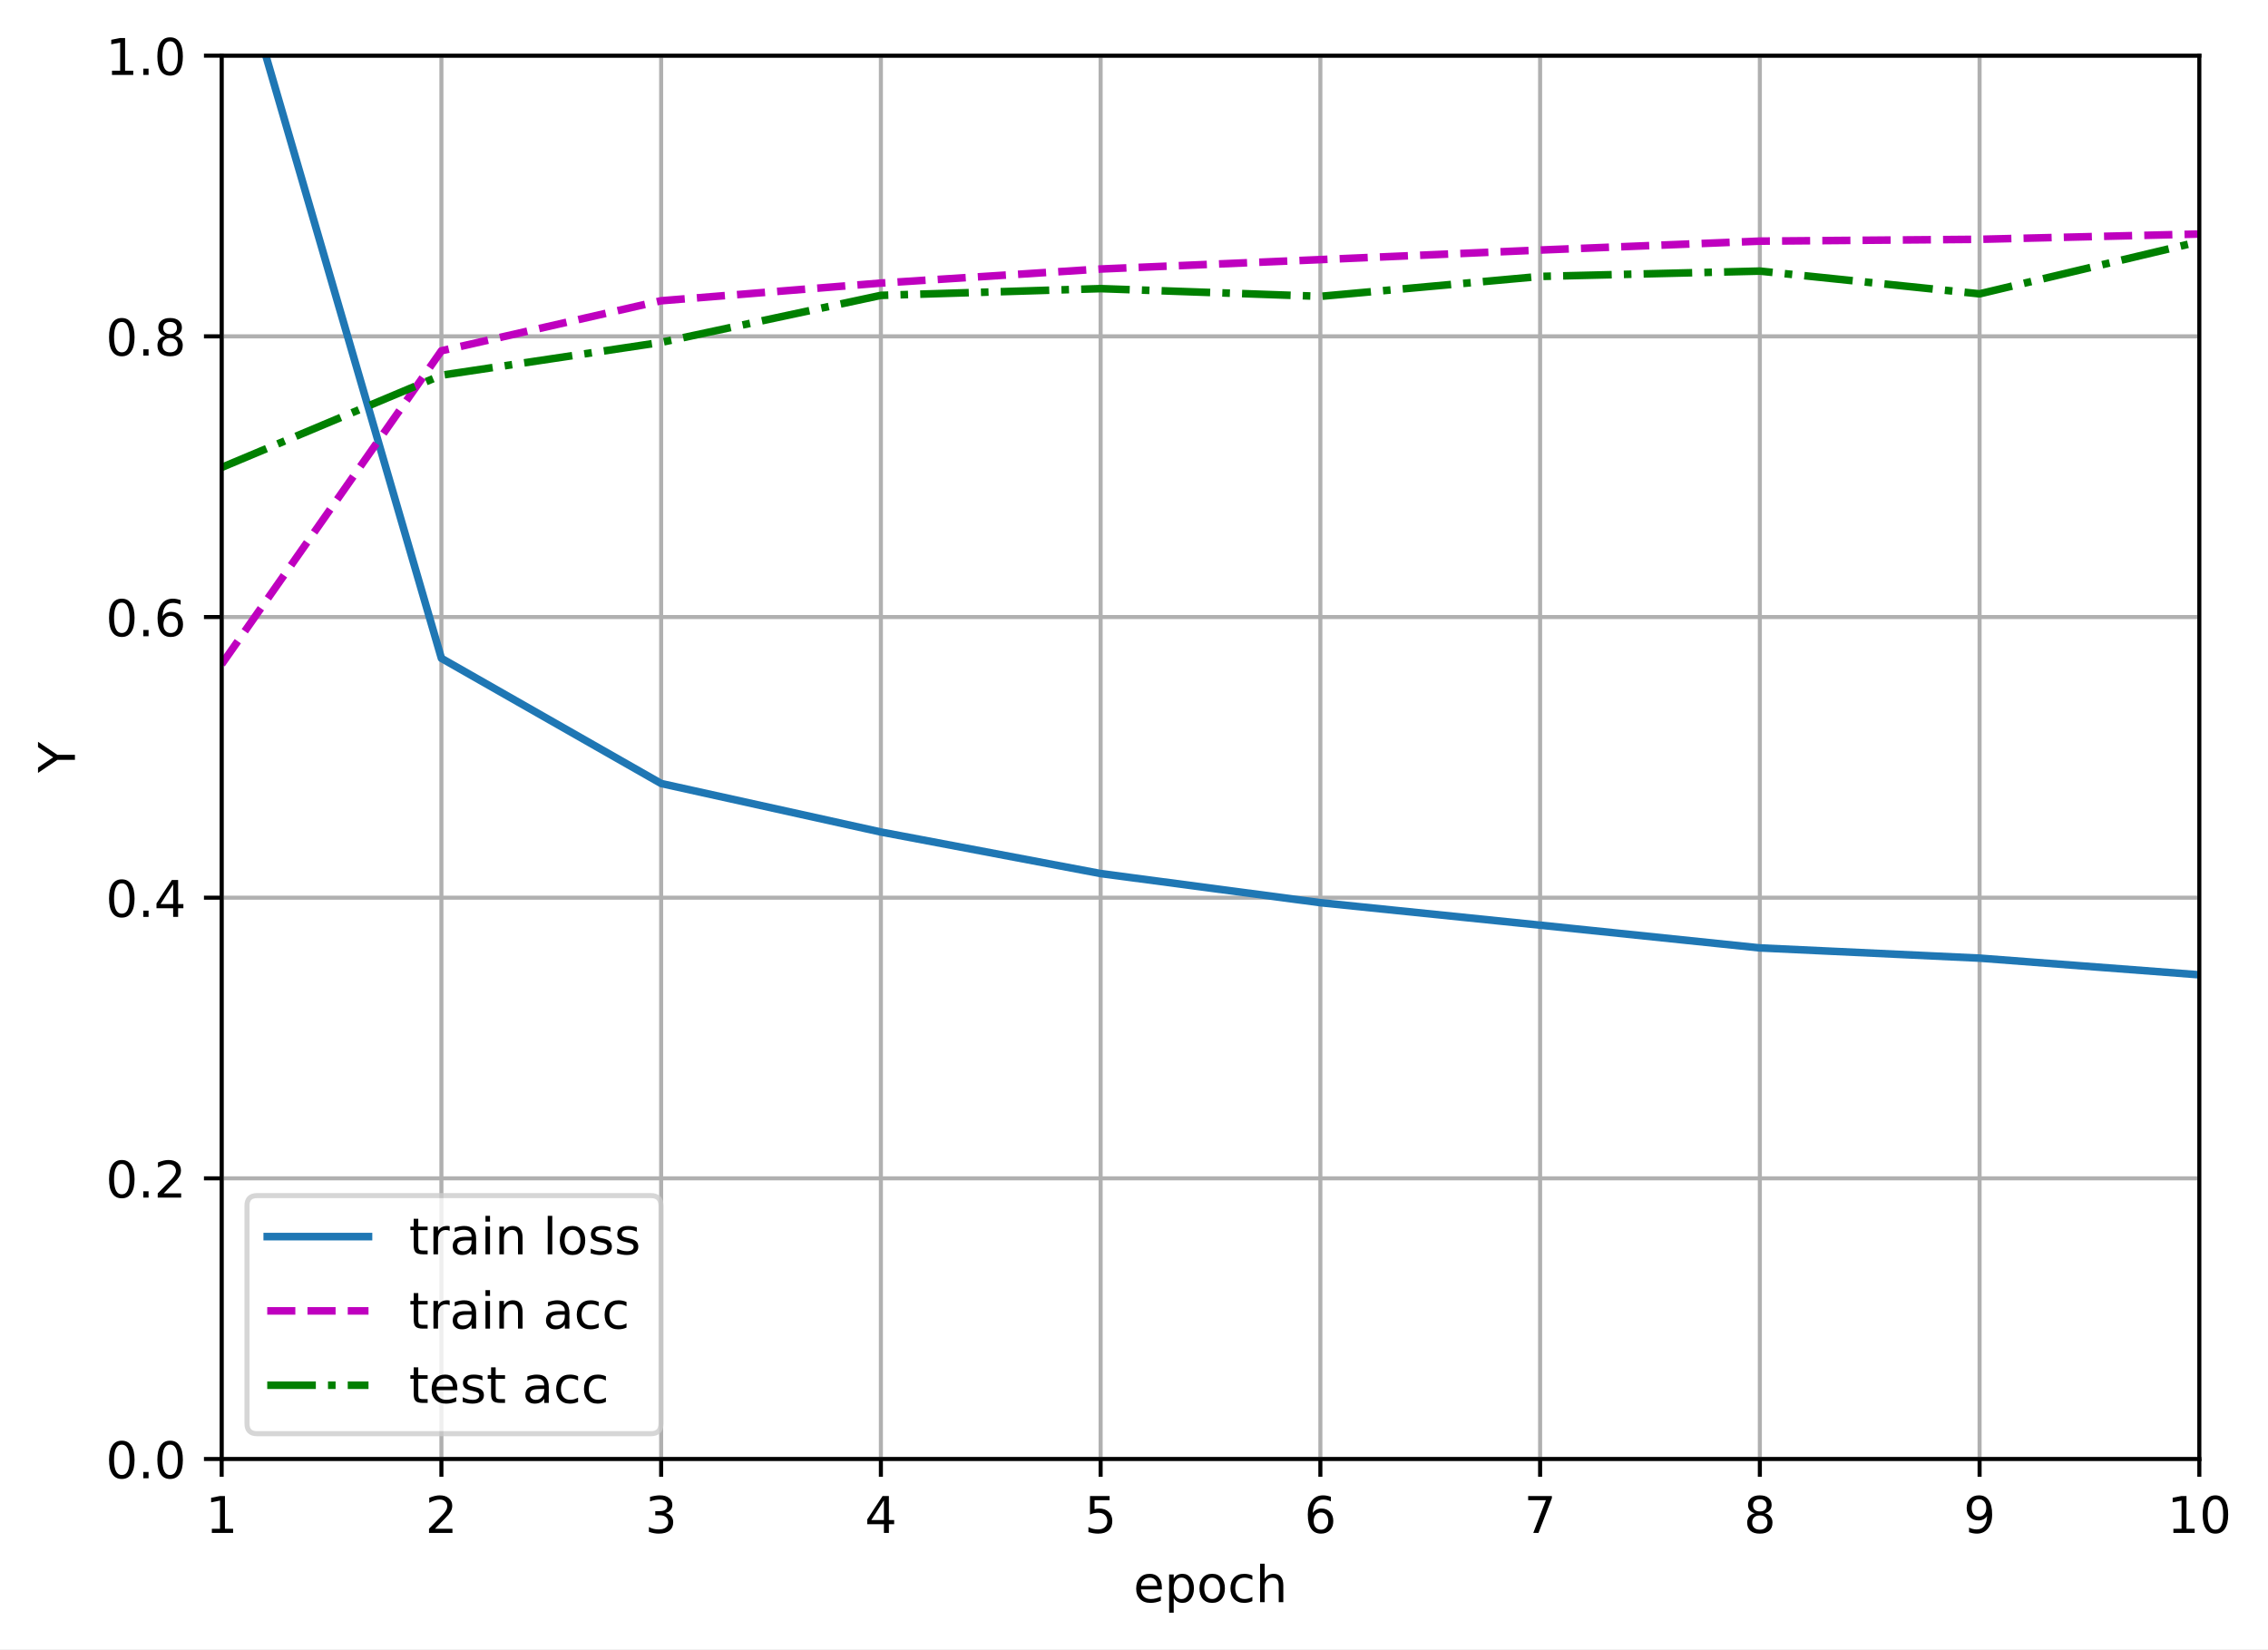
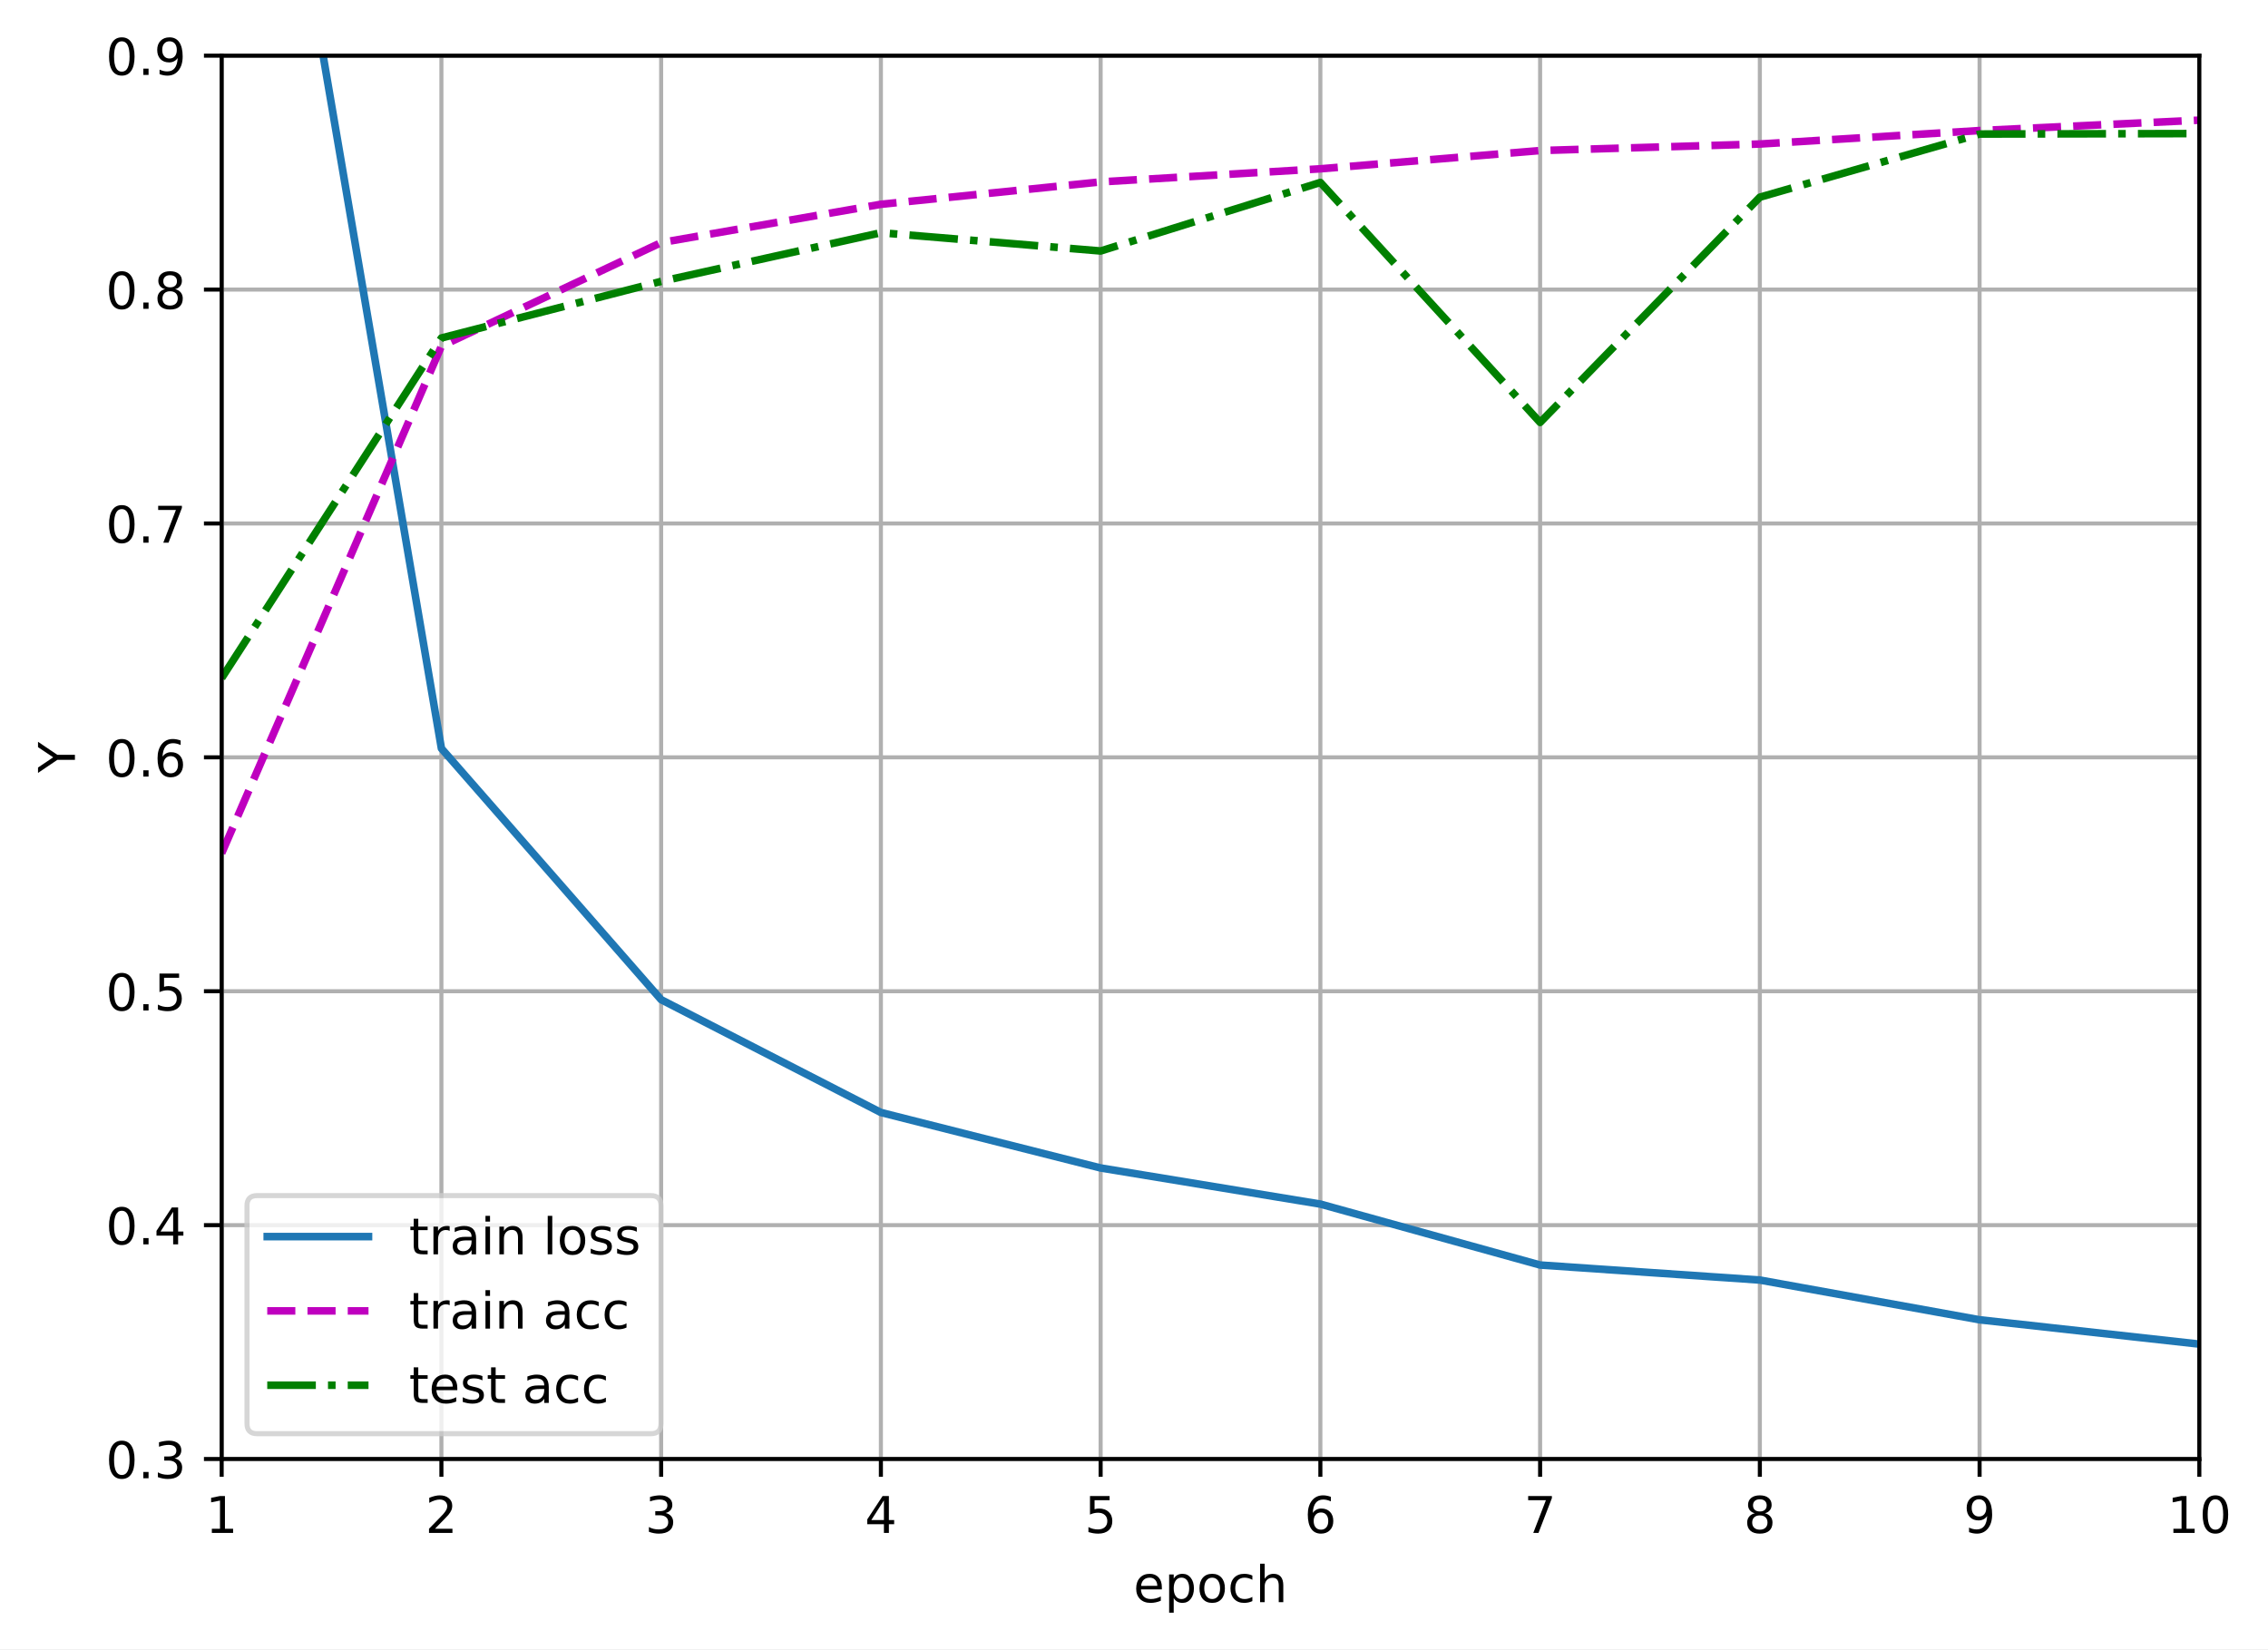
<svg xmlns="http://www.w3.org/2000/svg" xmlns:xlink="http://www.w3.org/1999/xlink" width="447.944pt" height="325.755pt" viewBox="0 0 447.944 325.755" version="1.1">
  <defs>
    <style type="text/css">*{stroke-linejoin: round; stroke-linecap: butt}</style>
  </defs>
  <g id="figure_1">
    <g id="patch_1">
      <path d="M 0 325.755  L 447.944 325.755  L 447.944 0  L 0 0  z " style="fill: #ffffff" />
    </g>
    <g id="axes_1">
      <g id="patch_2">
        <path d="M 43.781 288.199  L 434.381 288.199  L 434.381 10.999  L 43.781 10.999  z " style="fill: #ffffff" />
      </g>
      <g id="matplotlib.axis_1">
        <g id="xtick_1">
          <g id="line2d_1">
-             <path d="M 43.781 288.199  L 43.781 10.999  " clip-path="url(#p9ca6dcff32)" style="fill: none; stroke: #b0b0b0; stroke-width: 0.8; stroke-linecap: square" />
+             <path d="M 43.781 288.199  L 43.781 10.999  " clip-path="url(#pf0eff67c0e)" style="fill: none; stroke: #b0b0b0; stroke-width: 0.8; stroke-linecap: square" />
          </g>
          <g id="line2d_2">
            <defs>
-               <path id="m4544ce3a37" d="M 0 0  L 0 3.5  " style="stroke: #000000; stroke-width: 0.8" />
+               <path id="m87e8e9de7f" d="M 0 0  L 0 3.5  " style="stroke: #000000; stroke-width: 0.8" />
            </defs>
            <g>
-               <use xlink:href="#m4544ce3a37" x="43.781" y="288.199" style="stroke: #000000; stroke-width: 0.8" />
+               <use xlink:href="#m87e8e9de7f" x="43.781" y="288.199" style="stroke: #000000; stroke-width: 0.8" />
            </g>
          </g>
          <g id="text_1">
            <g transform="translate(40.6 302.7977)scale(0.1 -0.1)">
              <defs>
                <path id="DejaVuSans-31" d="M 794 531  L 1825 531  L 1825 4091  L 703 3866  L 703 4441  L 1819 4666  L 2450 4666  L 2450 531  L 3481 531  L 3481 0  L 794 0  L 794 531  z " transform="scale(0.015625)" />
              </defs>
              <use xlink:href="#DejaVuSans-31" />
            </g>
          </g>
        </g>
        <g id="xtick_2">
          <g id="line2d_3">
-             <path d="M 87.181 288.199  L 87.181 10.999  " clip-path="url(#p9ca6dcff32)" style="fill: none; stroke: #b0b0b0; stroke-width: 0.8; stroke-linecap: square" />
+             <path d="M 87.181 288.199  L 87.181 10.999  " clip-path="url(#pf0eff67c0e)" style="fill: none; stroke: #b0b0b0; stroke-width: 0.8; stroke-linecap: square" />
          </g>
          <g id="line2d_4">
            <g>
-               <use xlink:href="#m4544ce3a37" x="87.181" y="288.199" style="stroke: #000000; stroke-width: 0.8" />
+               <use xlink:href="#m87e8e9de7f" x="87.181" y="288.199" style="stroke: #000000; stroke-width: 0.8" />
            </g>
          </g>
          <g id="text_2">
            <g transform="translate(84 302.7977)scale(0.1 -0.1)">
              <defs>
                <path id="DejaVuSans-32" d="M 1228 531  L 3431 531  L 3431 0  L 469 0  L 469 531  Q 828 903 1448 1529  Q 2069 2156 2228 2338  Q 2531 2678 2651 2914  Q 2772 3150 2772 3378  Q 2772 3750 2511 3984  Q 2250 4219 1831 4219  Q 1534 4219 1204 4116  Q 875 4013 500 3803  L 500 4441  Q 881 4594 1212 4672  Q 1544 4750 1819 4750  Q 2544 4750 2975 4387  Q 3406 4025 3406 3419  Q 3406 3131 3298 2873  Q 3191 2616 2906 2266  Q 2828 2175 2409 1742  Q 1991 1309 1228 531  z " transform="scale(0.015625)" />
              </defs>
              <use xlink:href="#DejaVuSans-32" />
            </g>
          </g>
        </g>
        <g id="xtick_3">
          <g id="line2d_5">
-             <path d="M 130.581 288.199  L 130.581 10.999  " clip-path="url(#p9ca6dcff32)" style="fill: none; stroke: #b0b0b0; stroke-width: 0.8; stroke-linecap: square" />
+             <path d="M 130.581 288.199  L 130.581 10.999  " clip-path="url(#pf0eff67c0e)" style="fill: none; stroke: #b0b0b0; stroke-width: 0.8; stroke-linecap: square" />
          </g>
          <g id="line2d_6">
            <g>
-               <use xlink:href="#m4544ce3a37" x="130.581" y="288.199" style="stroke: #000000; stroke-width: 0.8" />
+               <use xlink:href="#m87e8e9de7f" x="130.581" y="288.199" style="stroke: #000000; stroke-width: 0.8" />
            </g>
          </g>
          <g id="text_3">
            <g transform="translate(127.4 302.7977)scale(0.1 -0.1)">
              <defs>
                <path id="DejaVuSans-33" d="M 2597 2516  Q 3050 2419 3304 2112  Q 3559 1806 3559 1356  Q 3559 666 3084 287  Q 2609 -91 1734 -91  Q 1441 -91 1130 -33  Q 819 25 488 141  L 488 750  Q 750 597 1062 519  Q 1375 441 1716 441  Q 2309 441 2620 675  Q 2931 909 2931 1356  Q 2931 1769 2642 2001  Q 2353 2234 1838 2234  L 1294 2234  L 1294 2753  L 1863 2753  Q 2328 2753 2575 2939  Q 2822 3125 2822 3475  Q 2822 3834 2567 4026  Q 2313 4219 1838 4219  Q 1578 4219 1281 4162  Q 984 4106 628 3988  L 628 4550  Q 988 4650 1302 4700  Q 1616 4750 1894 4750  Q 2613 4750 3031 4423  Q 3450 4097 3450 3541  Q 3450 3153 3228 2886  Q 3006 2619 2597 2516  z " transform="scale(0.015625)" />
              </defs>
              <use xlink:href="#DejaVuSans-33" />
            </g>
          </g>
        </g>
        <g id="xtick_4">
          <g id="line2d_7">
-             <path d="M 173.981 288.199  L 173.981 10.999  " clip-path="url(#p9ca6dcff32)" style="fill: none; stroke: #b0b0b0; stroke-width: 0.8; stroke-linecap: square" />
+             <path d="M 173.981 288.199  L 173.981 10.999  " clip-path="url(#pf0eff67c0e)" style="fill: none; stroke: #b0b0b0; stroke-width: 0.8; stroke-linecap: square" />
          </g>
          <g id="line2d_8">
            <g>
-               <use xlink:href="#m4544ce3a37" x="173.981" y="288.199" style="stroke: #000000; stroke-width: 0.8" />
+               <use xlink:href="#m87e8e9de7f" x="173.981" y="288.199" style="stroke: #000000; stroke-width: 0.8" />
            </g>
          </g>
          <g id="text_4">
            <g transform="translate(170.8 302.7977)scale(0.1 -0.1)">
              <defs>
                <path id="DejaVuSans-34" d="M 2419 4116  L 825 1625  L 2419 1625  L 2419 4116  z M 2253 4666  L 3047 4666  L 3047 1625  L 3713 1625  L 3713 1100  L 3047 1100  L 3047 0  L 2419 0  L 2419 1100  L 313 1100  L 313 1709  L 2253 4666  z " transform="scale(0.015625)" />
              </defs>
              <use xlink:href="#DejaVuSans-34" />
            </g>
          </g>
        </g>
        <g id="xtick_5">
          <g id="line2d_9">
-             <path d="M 217.381 288.199  L 217.381 10.999  " clip-path="url(#p9ca6dcff32)" style="fill: none; stroke: #b0b0b0; stroke-width: 0.8; stroke-linecap: square" />
+             <path d="M 217.381 288.199  L 217.381 10.999  " clip-path="url(#pf0eff67c0e)" style="fill: none; stroke: #b0b0b0; stroke-width: 0.8; stroke-linecap: square" />
          </g>
          <g id="line2d_10">
            <g>
-               <use xlink:href="#m4544ce3a37" x="217.381" y="288.199" style="stroke: #000000; stroke-width: 0.8" />
+               <use xlink:href="#m87e8e9de7f" x="217.381" y="288.199" style="stroke: #000000; stroke-width: 0.8" />
            </g>
          </g>
          <g id="text_5">
            <g transform="translate(214.2 302.7977)scale(0.1 -0.1)">
              <defs>
                <path id="DejaVuSans-35" d="M 691 4666  L 3169 4666  L 3169 4134  L 1269 4134  L 1269 2991  Q 1406 3038 1543 3061  Q 1681 3084 1819 3084  Q 2600 3084 3056 2656  Q 3513 2228 3513 1497  Q 3513 744 3044 326  Q 2575 -91 1722 -91  Q 1428 -91 1123 -41  Q 819 9 494 109  L 494 744  Q 775 591 1075 516  Q 1375 441 1709 441  Q 2250 441 2565 725  Q 2881 1009 2881 1497  Q 2881 1984 2565 2268  Q 2250 2553 1709 2553  Q 1456 2553 1204 2497  Q 953 2441 691 2322  L 691 4666  z " transform="scale(0.015625)" />
              </defs>
              <use xlink:href="#DejaVuSans-35" />
            </g>
          </g>
        </g>
        <g id="xtick_6">
          <g id="line2d_11">
-             <path d="M 260.781 288.199  L 260.781 10.999  " clip-path="url(#p9ca6dcff32)" style="fill: none; stroke: #b0b0b0; stroke-width: 0.8; stroke-linecap: square" />
+             <path d="M 260.781 288.199  L 260.781 10.999  " clip-path="url(#pf0eff67c0e)" style="fill: none; stroke: #b0b0b0; stroke-width: 0.8; stroke-linecap: square" />
          </g>
          <g id="line2d_12">
            <g>
-               <use xlink:href="#m4544ce3a37" x="260.781" y="288.199" style="stroke: #000000; stroke-width: 0.8" />
+               <use xlink:href="#m87e8e9de7f" x="260.781" y="288.199" style="stroke: #000000; stroke-width: 0.8" />
            </g>
          </g>
          <g id="text_6">
            <g transform="translate(257.6 302.7977)scale(0.1 -0.1)">
              <defs>
                <path id="DejaVuSans-36" d="M 2113 2584  Q 1688 2584 1439 2293  Q 1191 2003 1191 1497  Q 1191 994 1439 701  Q 1688 409 2113 409  Q 2538 409 2786 701  Q 3034 994 3034 1497  Q 3034 2003 2786 2293  Q 2538 2584 2113 2584  z M 3366 4563  L 3366 3988  Q 3128 4100 2886 4159  Q 2644 4219 2406 4219  Q 1781 4219 1451 3797  Q 1122 3375 1075 2522  Q 1259 2794 1537 2939  Q 1816 3084 2150 3084  Q 2853 3084 3261 2657  Q 3669 2231 3669 1497  Q 3669 778 3244 343  Q 2819 -91 2113 -91  Q 1303 -91 875 529  Q 447 1150 447 2328  Q 447 3434 972 4092  Q 1497 4750 2381 4750  Q 2619 4750 2861 4703  Q 3103 4656 3366 4563  z " transform="scale(0.015625)" />
              </defs>
              <use xlink:href="#DejaVuSans-36" />
            </g>
          </g>
        </g>
        <g id="xtick_7">
          <g id="line2d_13">
-             <path d="M 304.181 288.199  L 304.181 10.999  " clip-path="url(#p9ca6dcff32)" style="fill: none; stroke: #b0b0b0; stroke-width: 0.8; stroke-linecap: square" />
+             <path d="M 304.181 288.199  L 304.181 10.999  " clip-path="url(#pf0eff67c0e)" style="fill: none; stroke: #b0b0b0; stroke-width: 0.8; stroke-linecap: square" />
          </g>
          <g id="line2d_14">
            <g>
-               <use xlink:href="#m4544ce3a37" x="304.181" y="288.199" style="stroke: #000000; stroke-width: 0.8" />
+               <use xlink:href="#m87e8e9de7f" x="304.181" y="288.199" style="stroke: #000000; stroke-width: 0.8" />
            </g>
          </g>
          <g id="text_7">
            <g transform="translate(301 302.7977)scale(0.1 -0.1)">
              <defs>
                <path id="DejaVuSans-37" d="M 525 4666  L 3525 4666  L 3525 4397  L 1831 0  L 1172 0  L 2766 4134  L 525 4134  L 525 4666  z " transform="scale(0.015625)" />
              </defs>
              <use xlink:href="#DejaVuSans-37" />
            </g>
          </g>
        </g>
        <g id="xtick_8">
          <g id="line2d_15">
-             <path d="M 347.581 288.199  L 347.581 10.999  " clip-path="url(#p9ca6dcff32)" style="fill: none; stroke: #b0b0b0; stroke-width: 0.8; stroke-linecap: square" />
+             <path d="M 347.581 288.199  L 347.581 10.999  " clip-path="url(#pf0eff67c0e)" style="fill: none; stroke: #b0b0b0; stroke-width: 0.8; stroke-linecap: square" />
          </g>
          <g id="line2d_16">
            <g>
-               <use xlink:href="#m4544ce3a37" x="347.581" y="288.199" style="stroke: #000000; stroke-width: 0.8" />
+               <use xlink:href="#m87e8e9de7f" x="347.581" y="288.199" style="stroke: #000000; stroke-width: 0.8" />
            </g>
          </g>
          <g id="text_8">
            <g transform="translate(344.4 302.7977)scale(0.1 -0.1)">
              <defs>
                <path id="DejaVuSans-38" d="M 2034 2216  Q 1584 2216 1326 1975  Q 1069 1734 1069 1313  Q 1069 891 1326 650  Q 1584 409 2034 409  Q 2484 409 2743 651  Q 3003 894 3003 1313  Q 3003 1734 2745 1975  Q 2488 2216 2034 2216  z M 1403 2484  Q 997 2584 770 2862  Q 544 3141 544 3541  Q 544 4100 942 4425  Q 1341 4750 2034 4750  Q 2731 4750 3128 4425  Q 3525 4100 3525 3541  Q 3525 3141 3298 2862  Q 3072 2584 2669 2484  Q 3125 2378 3379 2068  Q 3634 1759 3634 1313  Q 3634 634 3220 271  Q 2806 -91 2034 -91  Q 1263 -91 848 271  Q 434 634 434 1313  Q 434 1759 690 2068  Q 947 2378 1403 2484  z M 1172 3481  Q 1172 3119 1398 2916  Q 1625 2713 2034 2713  Q 2441 2713 2670 2916  Q 2900 3119 2900 3481  Q 2900 3844 2670 4047  Q 2441 4250 2034 4250  Q 1625 4250 1398 4047  Q 1172 3844 1172 3481  z " transform="scale(0.015625)" />
              </defs>
              <use xlink:href="#DejaVuSans-38" />
            </g>
          </g>
        </g>
        <g id="xtick_9">
          <g id="line2d_17">
-             <path d="M 390.981 288.199  L 390.981 10.999  " clip-path="url(#p9ca6dcff32)" style="fill: none; stroke: #b0b0b0; stroke-width: 0.8; stroke-linecap: square" />
+             <path d="M 390.981 288.199  L 390.981 10.999  " clip-path="url(#pf0eff67c0e)" style="fill: none; stroke: #b0b0b0; stroke-width: 0.8; stroke-linecap: square" />
          </g>
          <g id="line2d_18">
            <g>
-               <use xlink:href="#m4544ce3a37" x="390.981" y="288.199" style="stroke: #000000; stroke-width: 0.8" />
+               <use xlink:href="#m87e8e9de7f" x="390.981" y="288.199" style="stroke: #000000; stroke-width: 0.8" />
            </g>
          </g>
          <g id="text_9">
            <g transform="translate(387.8 302.7977)scale(0.1 -0.1)">
              <defs>
                <path id="DejaVuSans-39" d="M 703 97  L 703 672  Q 941 559 1184 500  Q 1428 441 1663 441  Q 2288 441 2617 861  Q 2947 1281 2994 2138  Q 2813 1869 2534 1725  Q 2256 1581 1919 1581  Q 1219 1581 811 2004  Q 403 2428 403 3163  Q 403 3881 828 4315  Q 1253 4750 1959 4750  Q 2769 4750 3195 4129  Q 3622 3509 3622 2328  Q 3622 1225 3098 567  Q 2575 -91 1691 -91  Q 1453 -91 1209 -44  Q 966 3 703 97  z M 1959 2075  Q 2384 2075 2632 2365  Q 2881 2656 2881 3163  Q 2881 3666 2632 3958  Q 2384 4250 1959 4250  Q 1534 4250 1286 3958  Q 1038 3666 1038 3163  Q 1038 2656 1286 2365  Q 1534 2075 1959 2075  z " transform="scale(0.015625)" />
              </defs>
              <use xlink:href="#DejaVuSans-39" />
            </g>
          </g>
        </g>
        <g id="xtick_10">
          <g id="line2d_19">
-             <path d="M 434.381 288.199  L 434.381 10.999  " clip-path="url(#p9ca6dcff32)" style="fill: none; stroke: #b0b0b0; stroke-width: 0.8; stroke-linecap: square" />
+             <path d="M 434.381 288.199  L 434.381 10.999  " clip-path="url(#pf0eff67c0e)" style="fill: none; stroke: #b0b0b0; stroke-width: 0.8; stroke-linecap: square" />
          </g>
          <g id="line2d_20">
            <g>
-               <use xlink:href="#m4544ce3a37" x="434.381" y="288.199" style="stroke: #000000; stroke-width: 0.8" />
+               <use xlink:href="#m87e8e9de7f" x="434.381" y="288.199" style="stroke: #000000; stroke-width: 0.8" />
            </g>
          </g>
          <g id="text_10">
            <g transform="translate(428.0188 302.7977)scale(0.1 -0.1)">
              <defs>
                <path id="DejaVuSans-30" d="M 2034 4250  Q 1547 4250 1301 3770  Q 1056 3291 1056 2328  Q 1056 1369 1301 889  Q 1547 409 2034 409  Q 2525 409 2770 889  Q 3016 1369 3016 2328  Q 3016 3291 2770 3770  Q 2525 4250 2034 4250  z M 2034 4750  Q 2819 4750 3233 4129  Q 3647 3509 3647 2328  Q 3647 1150 3233 529  Q 2819 -91 2034 -91  Q 1250 -91 836 529  Q 422 1150 422 2328  Q 422 3509 836 4129  Q 1250 4750 2034 4750  z " transform="scale(0.015625)" />
              </defs>
              <use xlink:href="#DejaVuSans-31" />
              <use xlink:href="#DejaVuSans-30" x="63.623" />
            </g>
          </g>
        </g>
        <g id="text_11">
          <g transform="translate(223.8531 316.4758)scale(0.1 -0.1)">
            <defs>
              <path id="DejaVuSans-65" d="M 3597 1894  L 3597 1613  L 953 1613  Q 991 1019 1311 708  Q 1631 397 2203 397  Q 2534 397 2845 478  Q 3156 559 3463 722  L 3463 178  Q 3153 47 2828 -22  Q 2503 -91 2169 -91  Q 1331 -91 842 396  Q 353 884 353 1716  Q 353 2575 817 3079  Q 1281 3584 2069 3584  Q 2775 3584 3186 3129  Q 3597 2675 3597 1894  z M 3022 2063  Q 3016 2534 2758 2815  Q 2500 3097 2075 3097  Q 1594 3097 1305 2825  Q 1016 2553 972 2059  L 3022 2063  z " transform="scale(0.015625)" />
              <path id="DejaVuSans-70" d="M 1159 525  L 1159 -1331  L 581 -1331  L 581 3500  L 1159 3500  L 1159 2969  Q 1341 3281 1617 3432  Q 1894 3584 2278 3584  Q 2916 3584 3314 3078  Q 3713 2572 3713 1747  Q 3713 922 3314 415  Q 2916 -91 2278 -91  Q 1894 -91 1617 61  Q 1341 213 1159 525  z M 3116 1747  Q 3116 2381 2855 2742  Q 2594 3103 2138 3103  Q 1681 3103 1420 2742  Q 1159 2381 1159 1747  Q 1159 1113 1420 752  Q 1681 391 2138 391  Q 2594 391 2855 752  Q 3116 1113 3116 1747  z " transform="scale(0.015625)" />
              <path id="DejaVuSans-6f" d="M 1959 3097  Q 1497 3097 1228 2736  Q 959 2375 959 1747  Q 959 1119 1226 758  Q 1494 397 1959 397  Q 2419 397 2687 759  Q 2956 1122 2956 1747  Q 2956 2369 2687 2733  Q 2419 3097 1959 3097  z M 1959 3584  Q 2709 3584 3137 3096  Q 3566 2609 3566 1747  Q 3566 888 3137 398  Q 2709 -91 1959 -91  Q 1206 -91 779 398  Q 353 888 353 1747  Q 353 2609 779 3096  Q 1206 3584 1959 3584  z " transform="scale(0.015625)" />
              <path id="DejaVuSans-63" d="M 3122 3366  L 3122 2828  Q 2878 2963 2633 3030  Q 2388 3097 2138 3097  Q 1578 3097 1268 2742  Q 959 2388 959 1747  Q 959 1106 1268 751  Q 1578 397 2138 397  Q 2388 397 2633 464  Q 2878 531 3122 666  L 3122 134  Q 2881 22 2623 -34  Q 2366 -91 2075 -91  Q 1284 -91 818 406  Q 353 903 353 1747  Q 353 2603 823 3093  Q 1294 3584 2113 3584  Q 2378 3584 2631 3529  Q 2884 3475 3122 3366  z " transform="scale(0.015625)" />
              <path id="DejaVuSans-68" d="M 3513 2113  L 3513 0  L 2938 0  L 2938 2094  Q 2938 2591 2744 2837  Q 2550 3084 2163 3084  Q 1697 3084 1428 2787  Q 1159 2491 1159 1978  L 1159 0  L 581 0  L 581 4863  L 1159 4863  L 1159 2956  Q 1366 3272 1645 3428  Q 1925 3584 2291 3584  Q 2894 3584 3203 3211  Q 3513 2838 3513 2113  z " transform="scale(0.015625)" />
            </defs>
            <use xlink:href="#DejaVuSans-65" />
            <use xlink:href="#DejaVuSans-70" x="61.523" />
            <use xlink:href="#DejaVuSans-6f" x="125" />
            <use xlink:href="#DejaVuSans-63" x="186.182" />
            <use xlink:href="#DejaVuSans-68" x="241.162" />
          </g>
        </g>
      </g>
      <g id="matplotlib.axis_2">
        <g id="ytick_1">
          <g id="line2d_21">
-             <path d="M 43.781 288.199  L 434.381 288.199  " clip-path="url(#p9ca6dcff32)" style="fill: none; stroke: #b0b0b0; stroke-width: 0.8; stroke-linecap: square" />
+             <path d="M 43.781 288.199  L 434.381 288.199  " clip-path="url(#pf0eff67c0e)" style="fill: none; stroke: #b0b0b0; stroke-width: 0.8; stroke-linecap: square" />
          </g>
          <g id="line2d_22">
            <defs>
-               <path id="me3ebb33b93" d="M 0 0  L -3.5 0  " style="stroke: #000000; stroke-width: 0.8" />
+               <path id="m8ff7ab54fc" d="M 0 0  L -3.5 0  " style="stroke: #000000; stroke-width: 0.8" />
            </defs>
            <g>
-               <use xlink:href="#me3ebb33b93" x="43.781" y="288.199" style="stroke: #000000; stroke-width: 0.8" />
+               <use xlink:href="#m8ff7ab54fc" x="43.781" y="288.199" style="stroke: #000000; stroke-width: 0.8" />
            </g>
          </g>
          <g id="text_12">
            <g transform="translate(20.87813 291.9984)scale(0.1 -0.1)">
              <defs>
                <path id="DejaVuSans-2e" d="M 684 794  L 1344 794  L 1344 0  L 684 0  L 684 794  z " transform="scale(0.015625)" />
              </defs>
              <use xlink:href="#DejaVuSans-30" />
              <use xlink:href="#DejaVuSans-2e" x="63.623" />
-               <use xlink:href="#DejaVuSans-30" x="95.41" />
+               <use xlink:href="#DejaVuSans-33" x="95.41" />
            </g>
          </g>
        </g>
        <g id="ytick_2">
          <g id="line2d_23">
-             <path d="M 43.781 232.759  L 434.381 232.759  " clip-path="url(#p9ca6dcff32)" style="fill: none; stroke: #b0b0b0; stroke-width: 0.8; stroke-linecap: square" />
+             <path d="M 43.781 241.999  L 434.381 241.999  " clip-path="url(#pf0eff67c0e)" style="fill: none; stroke: #b0b0b0; stroke-width: 0.8; stroke-linecap: square" />
          </g>
          <g id="line2d_24">
            <g>
-               <use xlink:href="#me3ebb33b93" x="43.781" y="232.759" style="stroke: #000000; stroke-width: 0.8" />
+               <use xlink:href="#m8ff7ab54fc" x="43.781" y="241.999" style="stroke: #000000; stroke-width: 0.8" />
            </g>
          </g>
          <g id="text_13">
-             <g transform="translate(20.87813 236.5584)scale(0.1 -0.1)">
-               <use xlink:href="#DejaVuSans-30" />
-               <use xlink:href="#DejaVuSans-2e" x="63.623" />
-               <use xlink:href="#DejaVuSans-32" x="95.41" />
+             <g transform="translate(20.87813 245.7984)scale(0.1 -0.1)">
+               <use xlink:href="#DejaVuSans-30" />
+               <use xlink:href="#DejaVuSans-2e" x="63.623" />
+               <use xlink:href="#DejaVuSans-34" x="95.41" />
            </g>
          </g>
        </g>
        <g id="ytick_3">
          <g id="line2d_25">
-             <path d="M 43.781 177.319  L 434.381 177.319  " clip-path="url(#p9ca6dcff32)" style="fill: none; stroke: #b0b0b0; stroke-width: 0.8; stroke-linecap: square" />
+             <path d="M 43.781 195.799  L 434.381 195.799  " clip-path="url(#pf0eff67c0e)" style="fill: none; stroke: #b0b0b0; stroke-width: 0.8; stroke-linecap: square" />
          </g>
          <g id="line2d_26">
            <g>
-               <use xlink:href="#me3ebb33b93" x="43.781" y="177.319" style="stroke: #000000; stroke-width: 0.8" />
+               <use xlink:href="#m8ff7ab54fc" x="43.781" y="195.799" style="stroke: #000000; stroke-width: 0.8" />
            </g>
          </g>
          <g id="text_14">
-             <g transform="translate(20.87813 181.1184)scale(0.1 -0.1)">
-               <use xlink:href="#DejaVuSans-30" />
-               <use xlink:href="#DejaVuSans-2e" x="63.623" />
-               <use xlink:href="#DejaVuSans-34" x="95.41" />
+             <g transform="translate(20.87813 199.5984)scale(0.1 -0.1)">
+               <use xlink:href="#DejaVuSans-30" />
+               <use xlink:href="#DejaVuSans-2e" x="63.623" />
+               <use xlink:href="#DejaVuSans-35" x="95.41" />
            </g>
          </g>
        </g>
        <g id="ytick_4">
          <g id="line2d_27">
-             <path d="M 43.781 121.879  L 434.381 121.879  " clip-path="url(#p9ca6dcff32)" style="fill: none; stroke: #b0b0b0; stroke-width: 0.8; stroke-linecap: square" />
+             <path d="M 43.781 149.599  L 434.381 149.599  " clip-path="url(#pf0eff67c0e)" style="fill: none; stroke: #b0b0b0; stroke-width: 0.8; stroke-linecap: square" />
          </g>
          <g id="line2d_28">
            <g>
-               <use xlink:href="#me3ebb33b93" x="43.781" y="121.879" style="stroke: #000000; stroke-width: 0.8" />
+               <use xlink:href="#m8ff7ab54fc" x="43.781" y="149.599" style="stroke: #000000; stroke-width: 0.8" />
            </g>
          </g>
          <g id="text_15">
-             <g transform="translate(20.87813 125.6784)scale(0.1 -0.1)">
+             <g transform="translate(20.87813 153.3984)scale(0.1 -0.1)">
              <use xlink:href="#DejaVuSans-30" />
              <use xlink:href="#DejaVuSans-2e" x="63.623" />
              <use xlink:href="#DejaVuSans-36" x="95.41" />
            </g>
          </g>
        </g>
        <g id="ytick_5">
          <g id="line2d_29">
-             <path d="M 43.781 66.439  L 434.381 66.439  " clip-path="url(#p9ca6dcff32)" style="fill: none; stroke: #b0b0b0; stroke-width: 0.8; stroke-linecap: square" />
+             <path d="M 43.781 103.399  L 434.381 103.399  " clip-path="url(#pf0eff67c0e)" style="fill: none; stroke: #b0b0b0; stroke-width: 0.8; stroke-linecap: square" />
          </g>
          <g id="line2d_30">
            <g>
-               <use xlink:href="#me3ebb33b93" x="43.781" y="66.439" style="stroke: #000000; stroke-width: 0.8" />
+               <use xlink:href="#m8ff7ab54fc" x="43.781" y="103.399" style="stroke: #000000; stroke-width: 0.8" />
            </g>
          </g>
          <g id="text_16">
-             <g transform="translate(20.87813 70.23844)scale(0.1 -0.1)">
-               <use xlink:href="#DejaVuSans-30" />
-               <use xlink:href="#DejaVuSans-2e" x="63.623" />
-               <use xlink:href="#DejaVuSans-38" x="95.41" />
+             <g transform="translate(20.87813 107.1984)scale(0.1 -0.1)">
+               <use xlink:href="#DejaVuSans-30" />
+               <use xlink:href="#DejaVuSans-2e" x="63.623" />
+               <use xlink:href="#DejaVuSans-37" x="95.41" />
            </g>
          </g>
        </g>
        <g id="ytick_6">
          <g id="line2d_31">
-             <path d="M 43.781 10.999  L 434.381 10.999  " clip-path="url(#p9ca6dcff32)" style="fill: none; stroke: #b0b0b0; stroke-width: 0.8; stroke-linecap: square" />
+             <path d="M 43.781 57.199  L 434.381 57.199  " clip-path="url(#pf0eff67c0e)" style="fill: none; stroke: #b0b0b0; stroke-width: 0.8; stroke-linecap: square" />
          </g>
          <g id="line2d_32">
            <g>
-               <use xlink:href="#me3ebb33b93" x="43.781" y="10.999" style="stroke: #000000; stroke-width: 0.8" />
+               <use xlink:href="#m8ff7ab54fc" x="43.781" y="57.199" style="stroke: #000000; stroke-width: 0.8" />
            </g>
          </g>
          <g id="text_17">
+             <g transform="translate(20.87813 60.99844)scale(0.1 -0.1)">
+               <use xlink:href="#DejaVuSans-30" />
+               <use xlink:href="#DejaVuSans-2e" x="63.623" />
+               <use xlink:href="#DejaVuSans-38" x="95.41" />
+             </g>
+           </g>
+         </g>
+         <g id="ytick_7">
+           <g id="line2d_33">
+             <path d="M 43.781 10.999  L 434.381 10.999  " clip-path="url(#pf0eff67c0e)" style="fill: none; stroke: #b0b0b0; stroke-width: 0.8; stroke-linecap: square" />
+           </g>
+           <g id="line2d_34">
+             <g>
+               <use xlink:href="#m8ff7ab54fc" x="43.781" y="10.999" style="stroke: #000000; stroke-width: 0.8" />
+             </g>
+           </g>
+           <g id="text_18">
            <g transform="translate(20.87813 14.79844)scale(0.1 -0.1)">
-               <use xlink:href="#DejaVuSans-31" />
-               <use xlink:href="#DejaVuSans-2e" x="63.623" />
-               <use xlink:href="#DejaVuSans-30" x="95.41" />
-             </g>
-           </g>
-         </g>
-         <g id="text_18">
+               <use xlink:href="#DejaVuSans-30" />
+               <use xlink:href="#DejaVuSans-2e" x="63.623" />
+               <use xlink:href="#DejaVuSans-39" x="95.41" />
+             </g>
+           </g>
+         </g>
+         <g id="text_19">
          <g transform="translate(14.79844 152.6531)rotate(-90)scale(0.1 -0.1)">
            <defs>
              <path id="DejaVuSans-59" d="M -13 4666  L 666 4666  L 1959 2747  L 3244 4666  L 3922 4666  L 2272 2222  L 2272 0  L 1638 0  L 1638 2222  L -13 4666  z " transform="scale(0.015625)" />
            </defs>
            <use xlink:href="#DejaVuSans-59" />
          </g>
        </g>
      </g>
-       <g id="line2d_33">
-         <path d="M 49.013 -1  L 87.181 130.038  L 130.581 154.766  L 173.981 164.348  L 217.381 172.554  L 260.781 178.31  L 304.181 182.747  L 347.581 187.241  L 390.981 189.262  L 434.381 192.556  " clip-path="url(#p9ca6dcff32)" style="fill: none; stroke: #1f77b4; stroke-width: 1.5; stroke-linecap: square" />
-       </g>
-       <g id="line2d_34">
-         <path d="M 43.781 131.202  L 87.181 69.29  L 130.581 59.408  L 173.981 55.915  L 217.381 53.138  L 260.781 51.281  L 304.181 49.391  L 347.581 47.631  L 390.981 47.271  L 434.381 46.227  " clip-path="url(#p9ca6dcff32)" style="fill: none; stroke-dasharray: 5.55,2.4; stroke-dashoffset: 0; stroke: #bf00bf; stroke-width: 1.5" />
-       </g>
      <g id="line2d_35">
-         <path d="M 43.781 92.33  L 87.181 74.118  L 130.581 67.631  L 173.981 58.345  L 217.381 57.014  L 260.781 58.539  L 304.181 54.603  L 347.581 53.549  L 390.981 58.04  L 434.381 47.728  " clip-path="url(#p9ca6dcff32)" style="fill: none; stroke-dasharray: 9.6,2.4,1.5,2.4; stroke-dashoffset: 0; stroke: #008000; stroke-width: 1.5" />
+         <path d="M 61.773 -1  L 87.181 147.842  L 130.581 197.465  L 173.981 219.75  L 217.381 230.711  L 260.781 237.844  L 304.181 249.88  L 347.581 252.847  L 390.981 260.699  L 434.381 265.501  " clip-path="url(#pf0eff67c0e)" style="fill: none; stroke: #1f77b4; stroke-width: 1.5; stroke-linecap: square" />
+       </g>
+       <g id="line2d_36">
+         <path d="M 43.781 168.541  L 87.181 68.38  L 130.581 47.921  L 173.981 40.352  L 217.381 35.932  L 260.781 33.345  L 304.181 29.741  L 347.581 28.447  L 390.981 25.791  L 434.381 23.735  " clip-path="url(#pf0eff67c0e)" style="fill: none; stroke-dasharray: 5.55,2.4; stroke-dashoffset: 0; stroke: #bf00bf; stroke-width: 1.5" />
+       </g>
+       <g id="line2d_37">
+         <path d="M 43.781 133.937  L 87.181 66.763  L 130.581 55.582  L 173.981 45.973  L 217.381 49.576  L 260.781 36.04  L 304.181 83.441  L 347.581 38.95  L 390.981 26.476  L 434.381 26.384  " clip-path="url(#pf0eff67c0e)" style="fill: none; stroke-dasharray: 9.6,2.4,1.5,2.4; stroke-dashoffset: 0; stroke: #008000; stroke-width: 1.5" />
      </g>
      <g id="patch_3">
        <path d="M 43.781 288.199  L 43.781 10.999  " style="fill: none; stroke: #000000; stroke-width: 0.8; stroke-linejoin: miter; stroke-linecap: square" />
      </g>
      <g id="patch_4">
        <path d="M 434.381 288.199  L 434.381 10.999  " style="fill: none; stroke: #000000; stroke-width: 0.8; stroke-linejoin: miter; stroke-linecap: square" />
      </g>
      <g id="patch_5">
        <path d="M 43.781 288.199  L 434.381 288.199  " style="fill: none; stroke: #000000; stroke-width: 0.8; stroke-linejoin: miter; stroke-linecap: square" />
      </g>
      <g id="patch_6">
        <path d="M 43.781 10.999  L 434.381 10.999  " style="fill: none; stroke: #000000; stroke-width: 0.8; stroke-linejoin: miter; stroke-linecap: square" />
      </g>
      <g id="legend_1">
        <g id="patch_7">
          <path d="M 50.781 283.199  L 128.55 283.199  Q 130.55 283.199 130.55 281.199  L 130.55 238.165  Q 130.55 236.165 128.55 236.165  L 50.781 236.165  Q 48.781 236.165 48.781 238.165  L 48.781 281.199  Q 48.781 283.199 50.781 283.199  z " style="fill: #ffffff; opacity: 0.8; stroke: #cccccc; stroke-linejoin: miter" />
        </g>
-         <g id="line2d_36">
+         <g id="line2d_38">
          <path d="M 52.781 244.263  L 62.781 244.263  L 72.781 244.263  " style="fill: none; stroke: #1f77b4; stroke-width: 1.5; stroke-linecap: square" />
        </g>
-         <g id="text_19">
+         <g id="text_20">
          <g transform="translate(80.78125 247.7633)scale(0.1 -0.1)">
            <defs>
              <path id="DejaVuSans-74" d="M 1172 4494  L 1172 3500  L 2356 3500  L 2356 3053  L 1172 3053  L 1172 1153  Q 1172 725 1289 603  Q 1406 481 1766 481  L 2356 481  L 2356 0  L 1766 0  Q 1100 0 847 248  Q 594 497 594 1153  L 594 3053  L 172 3053  L 172 3500  L 594 3500  L 594 4494  L 1172 4494  z " transform="scale(0.015625)" />
              <path id="DejaVuSans-72" d="M 2631 2963  Q 2534 3019 2420 3045  Q 2306 3072 2169 3072  Q 1681 3072 1420 2755  Q 1159 2438 1159 1844  L 1159 0  L 581 0  L 581 3500  L 1159 3500  L 1159 2956  Q 1341 3275 1631 3429  Q 1922 3584 2338 3584  Q 2397 3584 2469 3576  Q 2541 3569 2628 3553  L 2631 2963  z " transform="scale(0.015625)" />
              <path id="DejaVuSans-61" d="M 2194 1759  Q 1497 1759 1228 1600  Q 959 1441 959 1056  Q 959 750 1161 570  Q 1363 391 1709 391  Q 2188 391 2477 730  Q 2766 1069 2766 1631  L 2766 1759  L 2194 1759  z M 3341 1997  L 3341 0  L 2766 0  L 2766 531  Q 2569 213 2275 61  Q 1981 -91 1556 -91  Q 1019 -91 701 211  Q 384 513 384 1019  Q 384 1609 779 1909  Q 1175 2209 1959 2209  L 2766 2209  L 2766 2266  Q 2766 2663 2505 2880  Q 2244 3097 1772 3097  Q 1472 3097 1187 3025  Q 903 2953 641 2809  L 641 3341  Q 956 3463 1253 3523  Q 1550 3584 1831 3584  Q 2591 3584 2966 3190  Q 3341 2797 3341 1997  z " transform="scale(0.015625)" />
              <path id="DejaVuSans-69" d="M 603 3500  L 1178 3500  L 1178 0  L 603 0  L 603 3500  z M 603 4863  L 1178 4863  L 1178 4134  L 603 4134  L 603 4863  z " transform="scale(0.015625)" />
              <path id="DejaVuSans-6e" d="M 3513 2113  L 3513 0  L 2938 0  L 2938 2094  Q 2938 2591 2744 2837  Q 2550 3084 2163 3084  Q 1697 3084 1428 2787  Q 1159 2491 1159 1978  L 1159 0  L 581 0  L 581 3500  L 1159 3500  L 1159 2956  Q 1366 3272 1645 3428  Q 1925 3584 2291 3584  Q 2894 3584 3203 3211  Q 3513 2838 3513 2113  z " transform="scale(0.015625)" />
              <path id="DejaVuSans-20" transform="scale(0.015625)" />
              <path id="DejaVuSans-6c" d="M 603 4863  L 1178 4863  L 1178 0  L 603 0  L 603 4863  z " transform="scale(0.015625)" />
              <path id="DejaVuSans-73" d="M 2834 3397  L 2834 2853  Q 2591 2978 2328 3040  Q 2066 3103 1784 3103  Q 1356 3103 1142 2972  Q 928 2841 928 2578  Q 928 2378 1081 2264  Q 1234 2150 1697 2047  L 1894 2003  Q 2506 1872 2764 1633  Q 3022 1394 3022 966  Q 3022 478 2636 193  Q 2250 -91 1575 -91  Q 1294 -91 989 -36  Q 684 19 347 128  L 347 722  Q 666 556 975 473  Q 1284 391 1588 391  Q 1994 391 2212 530  Q 2431 669 2431 922  Q 2431 1156 2273 1281  Q 2116 1406 1581 1522  L 1381 1569  Q 847 1681 609 1914  Q 372 2147 372 2553  Q 372 3047 722 3315  Q 1072 3584 1716 3584  Q 2034 3584 2315 3537  Q 2597 3491 2834 3397  z " transform="scale(0.015625)" />
            </defs>
            <use xlink:href="#DejaVuSans-74" />
            <use xlink:href="#DejaVuSans-72" x="39.209" />
            <use xlink:href="#DejaVuSans-61" x="80.322" />
            <use xlink:href="#DejaVuSans-69" x="141.602" />
            <use xlink:href="#DejaVuSans-6e" x="169.385" />
            <use xlink:href="#DejaVuSans-20" x="232.764" />
            <use xlink:href="#DejaVuSans-6c" x="264.551" />
            <use xlink:href="#DejaVuSans-6f" x="292.334" />
            <use xlink:href="#DejaVuSans-73" x="353.516" />
            <use xlink:href="#DejaVuSans-73" x="405.615" />
          </g>
        </g>
-         <g id="line2d_37">
+         <g id="line2d_39">
          <path d="M 52.781 258.941  L 62.781 258.941  L 72.781 258.941  " style="fill: none; stroke-dasharray: 5.55,2.4; stroke-dashoffset: 0; stroke: #bf00bf; stroke-width: 1.5" />
        </g>
-         <g id="text_20">
+         <g id="text_21">
          <g transform="translate(80.78125 262.4414)scale(0.1 -0.1)">
            <use xlink:href="#DejaVuSans-74" />
            <use xlink:href="#DejaVuSans-72" x="39.209" />
            <use xlink:href="#DejaVuSans-61" x="80.322" />
            <use xlink:href="#DejaVuSans-69" x="141.602" />
            <use xlink:href="#DejaVuSans-6e" x="169.385" />
            <use xlink:href="#DejaVuSans-20" x="232.764" />
            <use xlink:href="#DejaVuSans-61" x="264.551" />
            <use xlink:href="#DejaVuSans-63" x="325.83" />
            <use xlink:href="#DejaVuSans-63" x="380.811" />
          </g>
        </g>
-         <g id="line2d_38">
+         <g id="line2d_40">
          <path d="M 52.781 273.62  L 62.781 273.62  L 72.781 273.62  " style="fill: none; stroke-dasharray: 9.6,2.4,1.5,2.4; stroke-dashoffset: 0; stroke: #008000; stroke-width: 1.5" />
        </g>
-         <g id="text_21">
+         <g id="text_22">
          <g transform="translate(80.78125 277.1195)scale(0.1 -0.1)">
            <use xlink:href="#DejaVuSans-74" />
            <use xlink:href="#DejaVuSans-65" x="39.209" />
            <use xlink:href="#DejaVuSans-73" x="100.732" />
            <use xlink:href="#DejaVuSans-74" x="152.832" />
            <use xlink:href="#DejaVuSans-20" x="192.041" />
            <use xlink:href="#DejaVuSans-61" x="223.828" />
            <use xlink:href="#DejaVuSans-63" x="285.107" />
            <use xlink:href="#DejaVuSans-63" x="340.088" />
          </g>
        </g>
      </g>
    </g>
  </g>
  <defs>
-     <clipPath id="p9ca6dcff32">
+     <clipPath id="pf0eff67c0e">
      <rect x="43.781" y="10.999" width="390.6" height="277.2" />
    </clipPath>
  </defs>
</svg>
